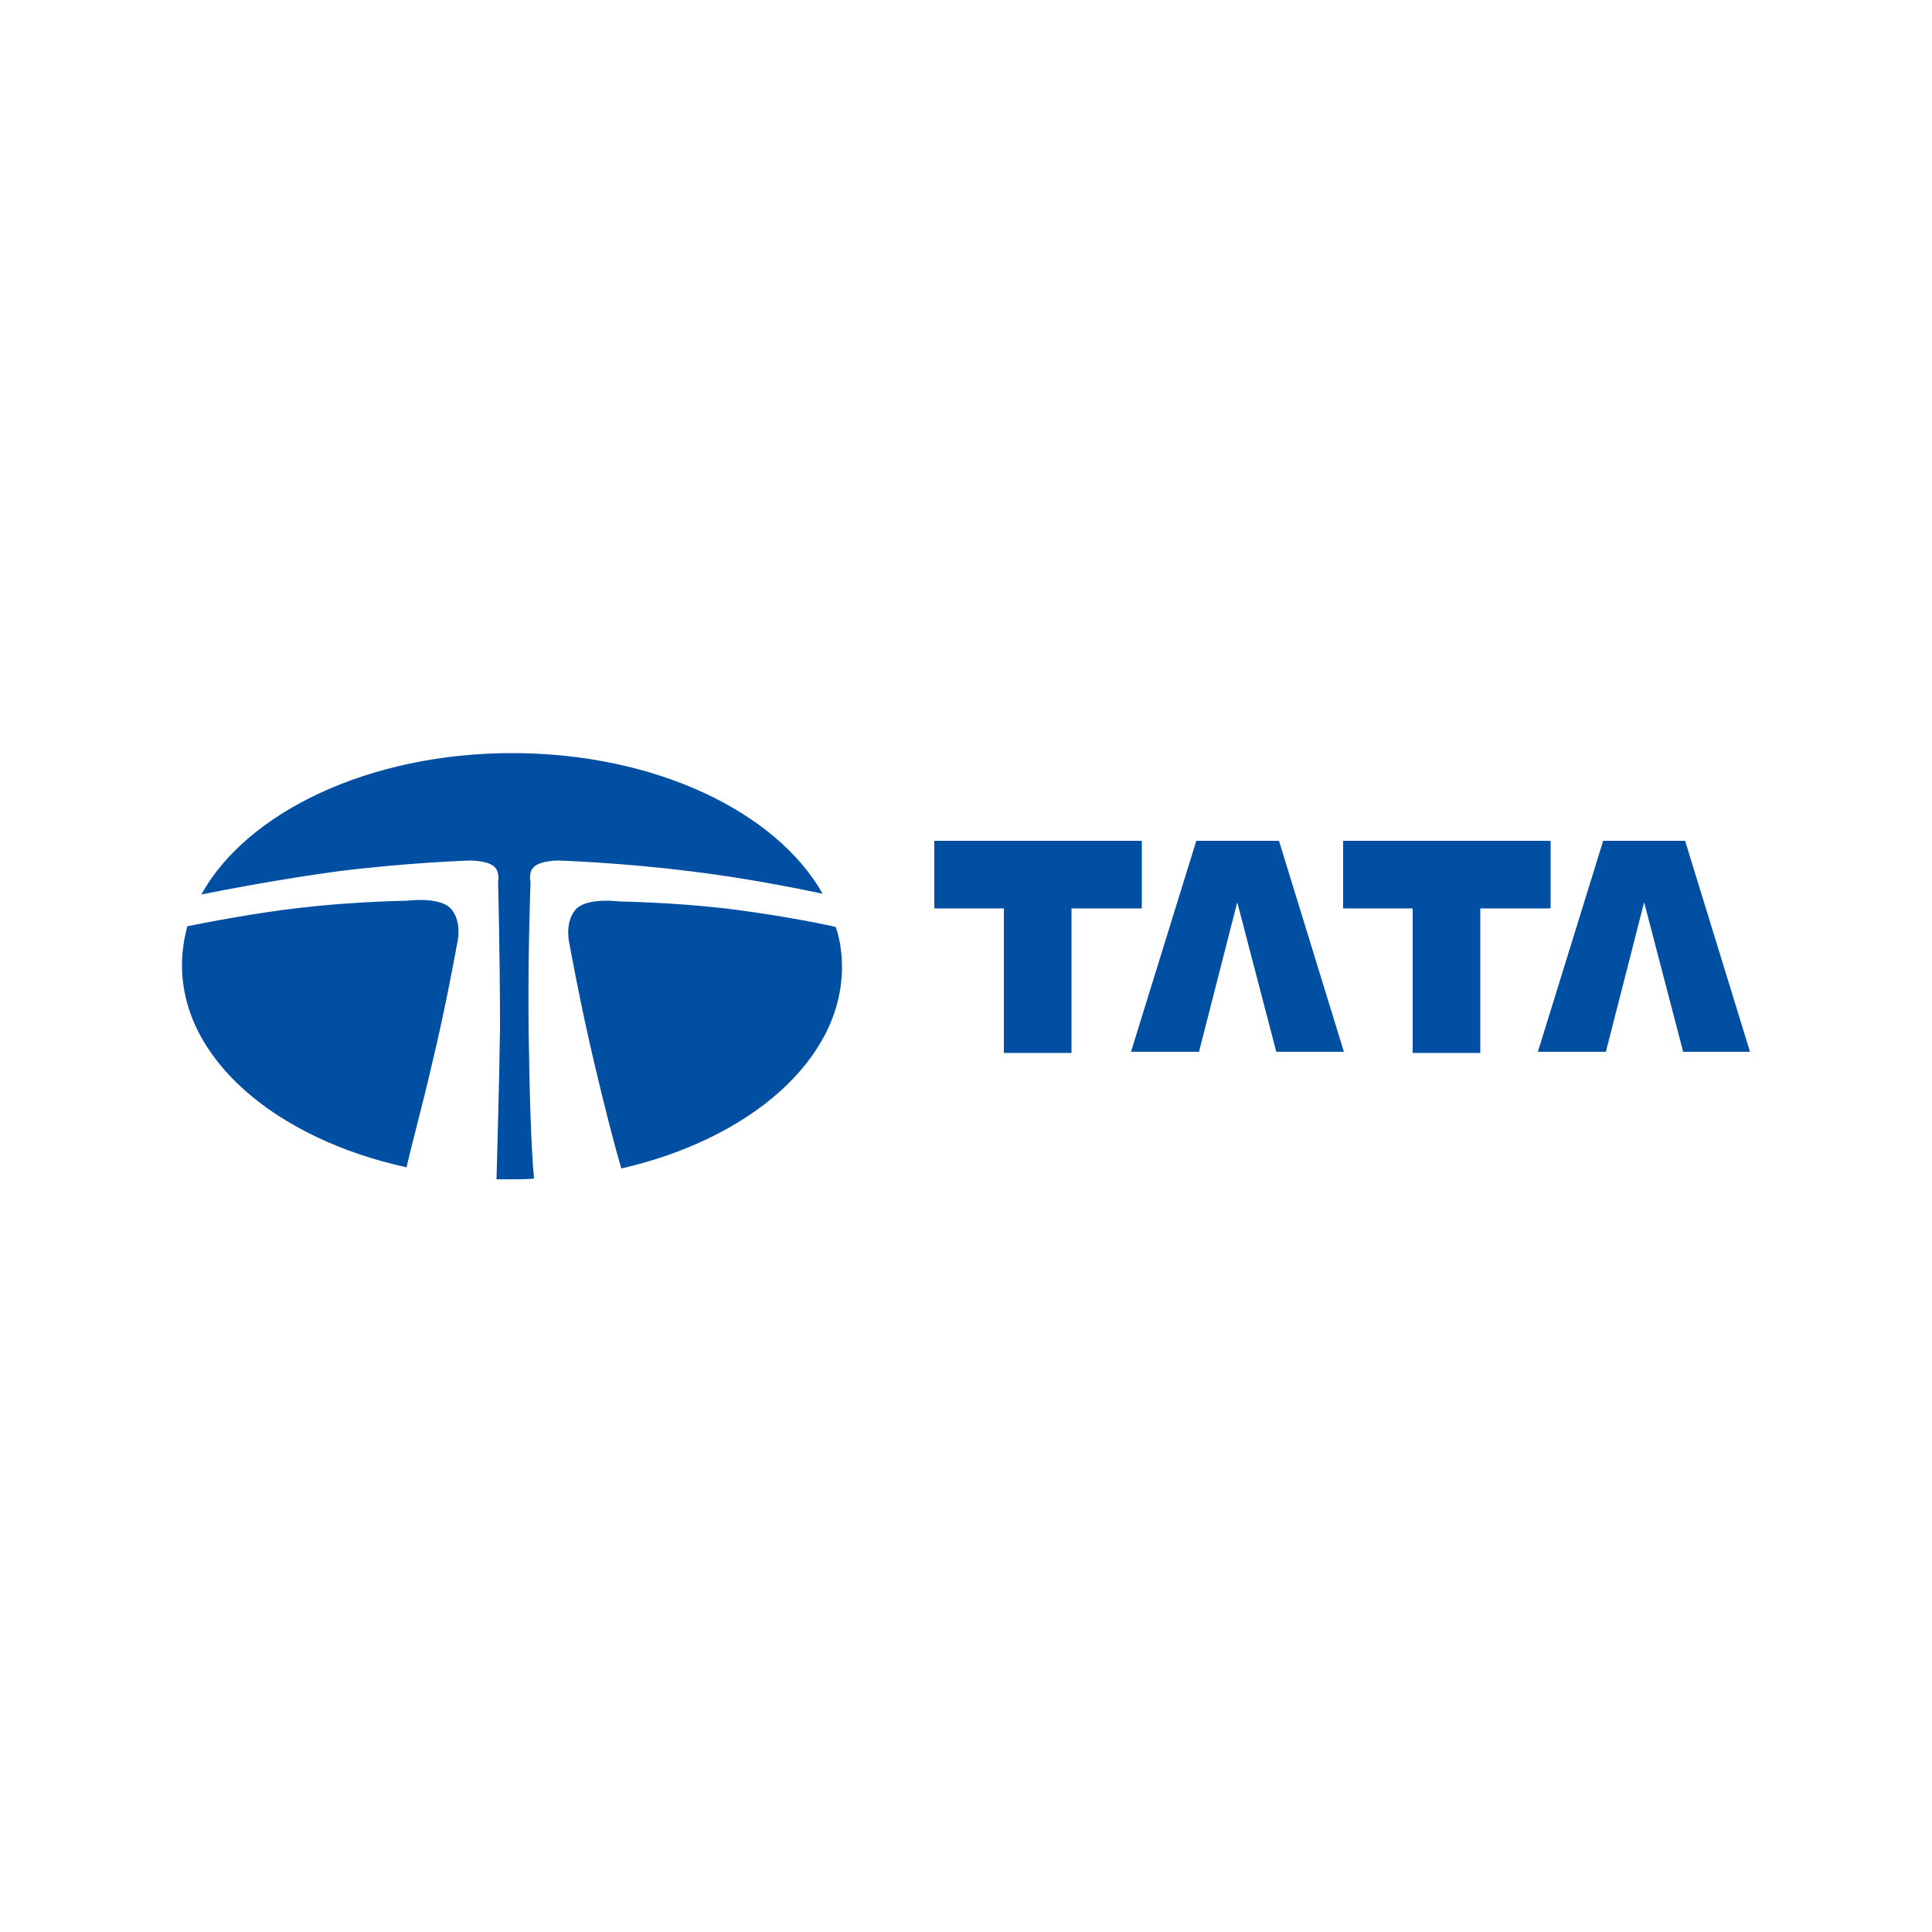
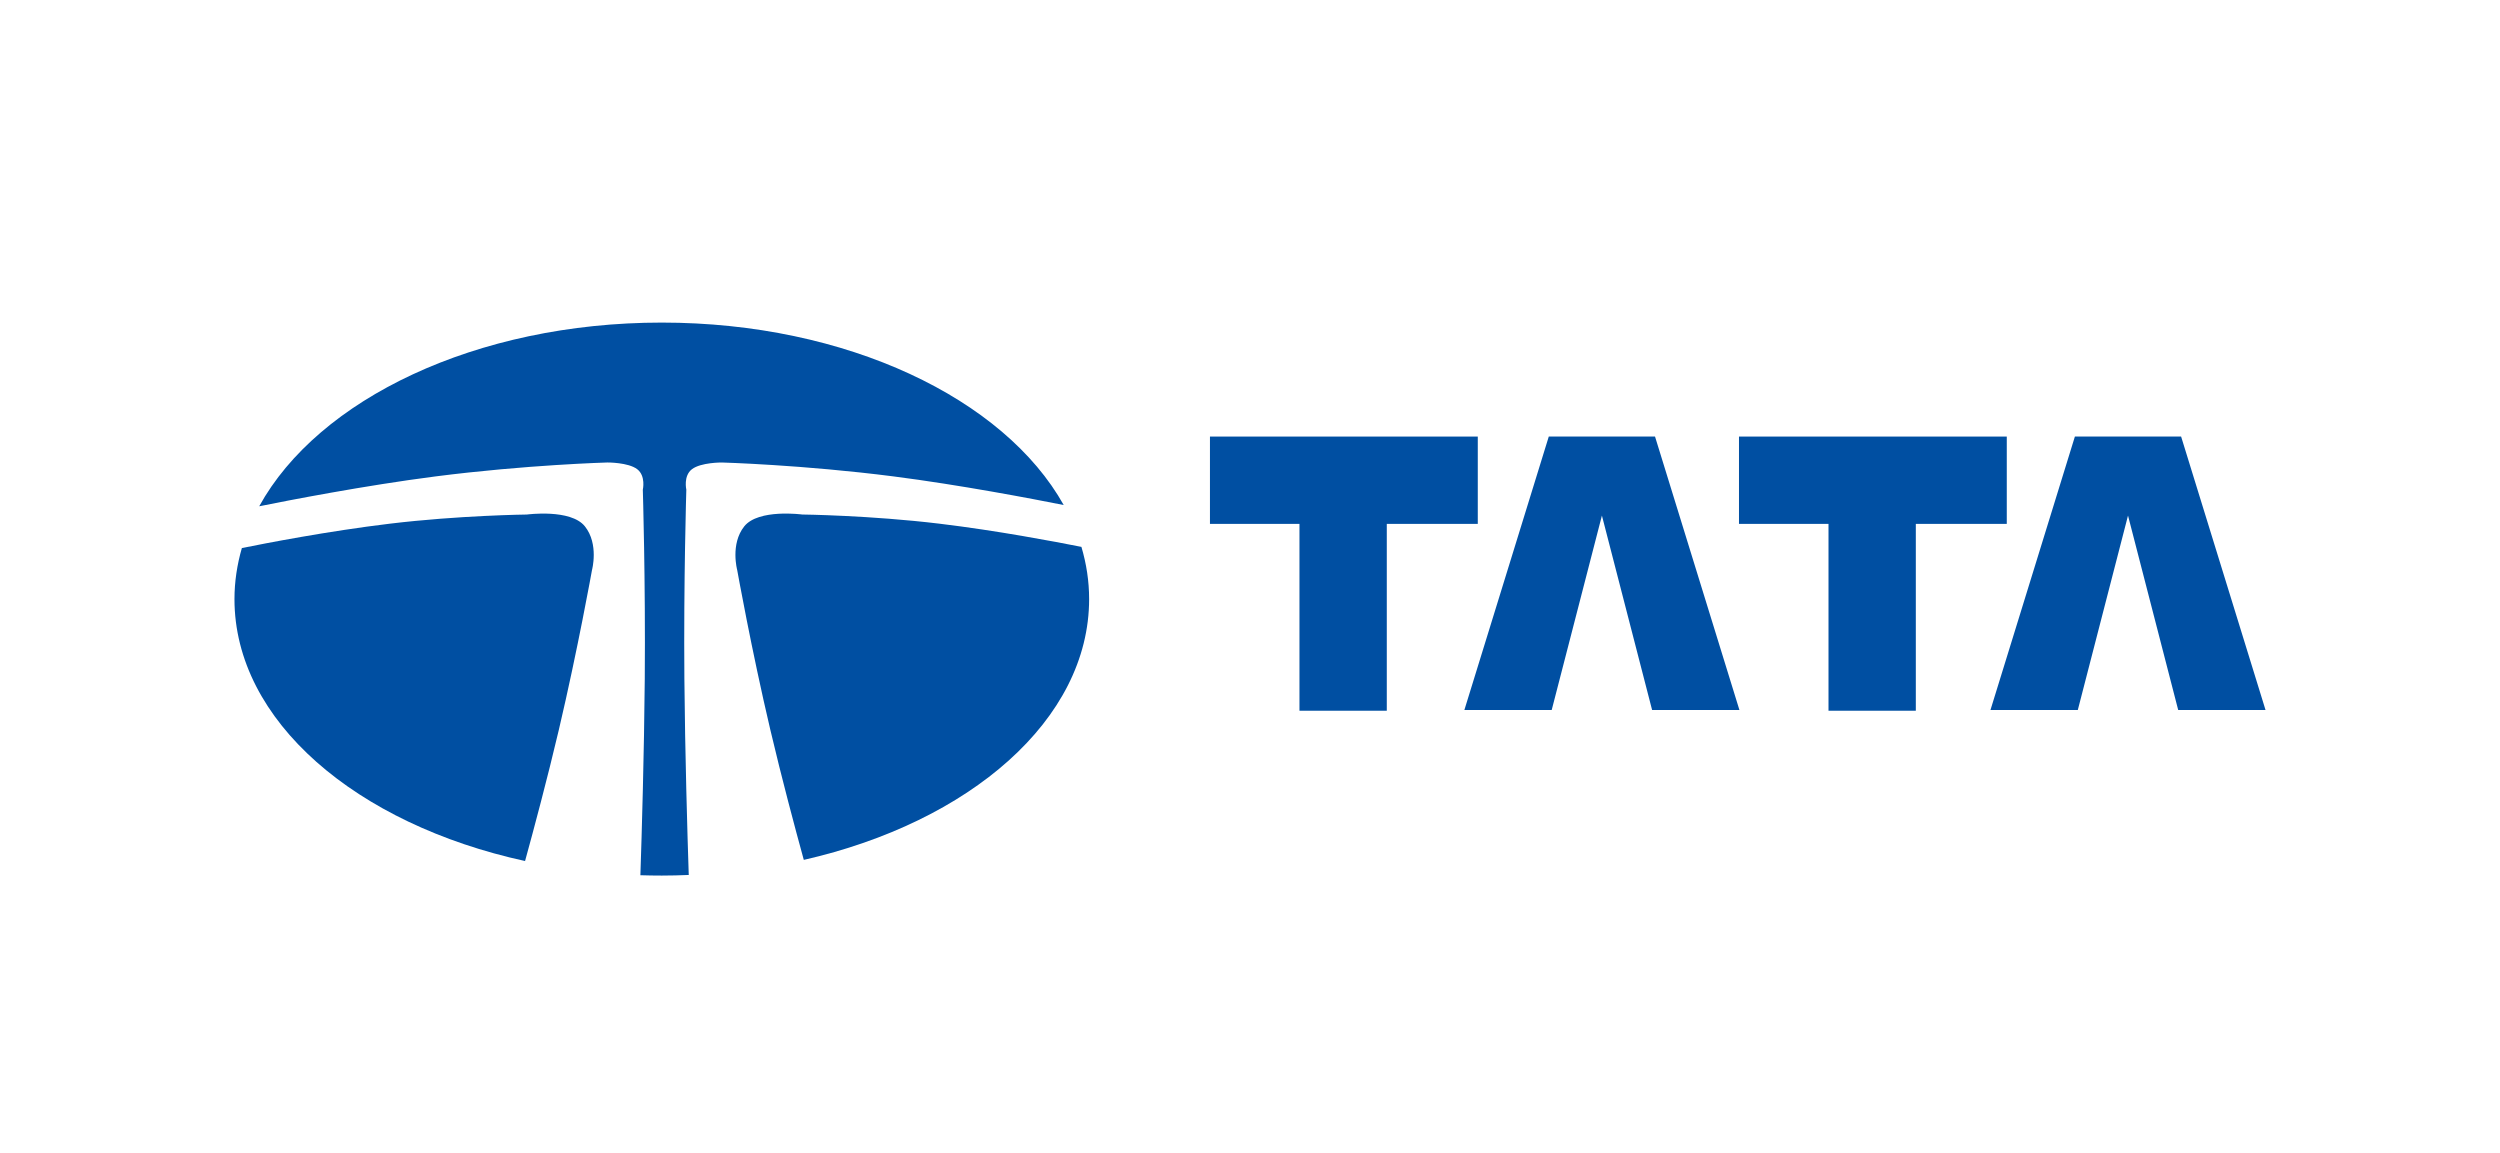
- <svg xmlns="http://www.w3.org/2000/svg" version="1.1" id="Layer_1" x="0px" y="0px" viewBox="0 0 500 500" enable-background="new 0 0 500 500" xml:space="preserve">
+ <svg xmlns="http://www.w3.org/2000/svg" version="1.1" x="0px" y="0px" width="217px" height="100px" viewBox="0 0 217 100" enable-background="new 0 0 217 100" xml:space="preserve">
  <g id="guides">
</g>
  <g id="Layer_2">
    <g>
-       <polygon fill="#004FA2" points="295.5,217.6 241.8,217.6 241.8,235.1 259.8,235.1 259.8,272.5 277.3,272.5 277.3,235.1     295.5,235.1   " />
-       <polygon fill="#004FA2" points="347.8,272.2 331,217.6 309.6,217.6 292.7,272.2 310.3,272.2 320.2,233.5 330.3,272.2   " />
-       <polygon fill="#004FA2" points="401.3,217.6 347.6,217.6 347.6,235.1 365.6,235.1 365.6,272.5 383.1,272.5 383.1,235.1     401.3,235.1   " />
-       <polygon fill="#004FA2" points="452.9,272.2 436.1,217.6 414.9,217.6 398,272.2 415.6,272.2 425.5,233.5 435.6,272.2   " />
-       <path fill="#004FA2" d="M111.6,276.2c3.9-16.1,6.7-32,6.7-32s1.4-5.3-1.4-8.8c-2.8-3.5-11.5-2.3-11.5-2.3s-13.6,0.2-27.4,1.8    c-12.4,1.4-24.9,3.9-29.5,4.8c-0.9,3.2-1.4,6.7-1.4,10.1c0,24.4,24.4,44.9,58.1,52.3C106.6,296,109.3,286.1,111.6,276.2    L111.6,276.2z" />
-       <path fill="#004FA2" d="M136.8,266c-0.2-19.6,0.5-37.8,0.5-37.8s-0.7-2.8,1.2-4.1c1.8-1.4,6-1.4,6-1.4s16.1,0.5,34.3,2.8    c13.4,1.6,27.6,4.4,34.1,5.8c-12-21.2-43.3-36.4-80.4-36.4c-37.1,0-68.7,15.4-80.4,36.6c5.8-1.2,21.2-4.1,35.3-6    c18.2-2.3,34.3-2.8,34.3-2.8s4.1,0,6,1.4c1.8,1.4,1.2,4.1,1.2,4.1s0.5,18.2,0.5,37.8c-0.2,15-0.7,30.6-0.9,39.2c1.4,0,2.8,0,4.4,0    c1.8,0,3.7,0,5.3-0.2C137.4,296.7,137,281,136.8,266L136.8,266z" />
-       <path fill="#004FA2" d="M187.7,235.1c-13.8-1.6-27.4-1.8-27.4-1.8s-8.8-1.2-11.5,2.3c-2.8,3.5-1.4,8.8-1.4,8.8s2.8,15.7,6.7,32    c2.3,9.7,4.8,19.6,6.7,26c33.2-7.6,57.1-28.1,57.1-52.1c0-3.7-0.5-7.1-1.6-10.4C210.7,238.6,199.2,236.5,187.7,235.1L187.7,235.1z    " />
+       <polygon fill-rule="evenodd" clip-rule="evenodd" fill="#004FA2" points="128.271,37.894 105.024,37.894 105.024,45.473     112.794,45.473 112.794,61.691 120.373,61.691 120.373,45.473 128.271,45.473 128.271,37.894 128.271,37.894   " />
+       <polygon fill-rule="evenodd" clip-rule="evenodd" fill="#004FA2" points="150.982,61.629 143.656,37.894 134.434,37.894     127.107,61.629 134.687,61.629 139.046,44.752 143.403,61.629 150.982,61.629 150.982,61.629   " />
+       <polygon fill-rule="evenodd" clip-rule="evenodd" fill="#004FA2" points="174.188,37.894 150.944,37.894 150.944,45.473     158.714,45.473 158.714,61.691 166.293,61.691 166.293,45.473 174.188,45.473 174.188,37.894 174.188,37.894   " />
+       <polygon fill-rule="evenodd" clip-rule="evenodd" fill="#004FA2" points="196.648,61.629 189.321,37.894 180.1,37.894     172.772,61.629 180.353,61.629 184.711,44.752 189.068,61.629 196.648,61.629 196.648,61.629   " />
+       <path fill-rule="evenodd" clip-rule="evenodd" fill="#004FA2" d="M48.508,63.346c1.651-7.017,2.876-13.86,2.876-13.86    s0.615-2.259-0.616-3.799c-1.231-1.539-5.03-1.026-5.03-1.026s-5.899,0.07-11.912,0.796c-5.354,0.645-10.819,1.706-12.833,2.115    c-0.413,1.437-0.641,2.916-0.641,4.431c0,10.567,10.561,19.533,25.223,22.734C46.344,71.942,47.501,67.618,48.508,63.346    L48.508,63.346z" />
+       <path fill-rule="evenodd" clip-rule="evenodd" fill="#004FA2" d="M59.404,58.932c-0.07-8.499,0.169-16.427,0.169-16.427    s-0.274-1.195,0.488-1.778c0.779-0.596,2.592-0.582,2.592-0.582s7.027,0.197,14.903,1.207c5.75,0.739,11.967,1.926,14.774,2.485    C87.168,34.601,73.498,28,57.443,28C41.326,28,27.616,34.653,22.5,43.945c2.462-0.497,9.152-1.802,15.316-2.594    c7.874-1.01,14.901-1.207,14.901-1.207s1.813-0.014,2.592,0.582c0.762,0.583,0.488,1.778,0.488,1.778s0.239,7.928,0.169,16.427    c-0.057,6.512-0.257,13.344-0.38,17.039C56.202,75.99,56.82,76,57.443,76c0.786,0,1.565-0.021,2.34-0.053    C59.661,72.248,59.462,65.432,59.404,58.932L59.404,58.932z" />
+       <path fill-rule="evenodd" clip-rule="evenodd" fill="#004FA2" d="M81.546,45.456c-6.013-0.726-11.912-0.796-11.912-0.796    s-3.797-0.513-5.031,1.026c-1.23,1.54-0.613,3.799-0.613,3.799s1.223,6.844,2.874,13.86c0.995,4.222,2.136,8.493,2.906,11.293    c14.426-3.288,24.766-12.181,24.766-22.637c0-1.552-0.234-3.064-0.669-4.532C91.54,47.006,86.496,46.052,81.546,45.456    L81.546,45.456z" />
    </g>
  </g>
</svg>
